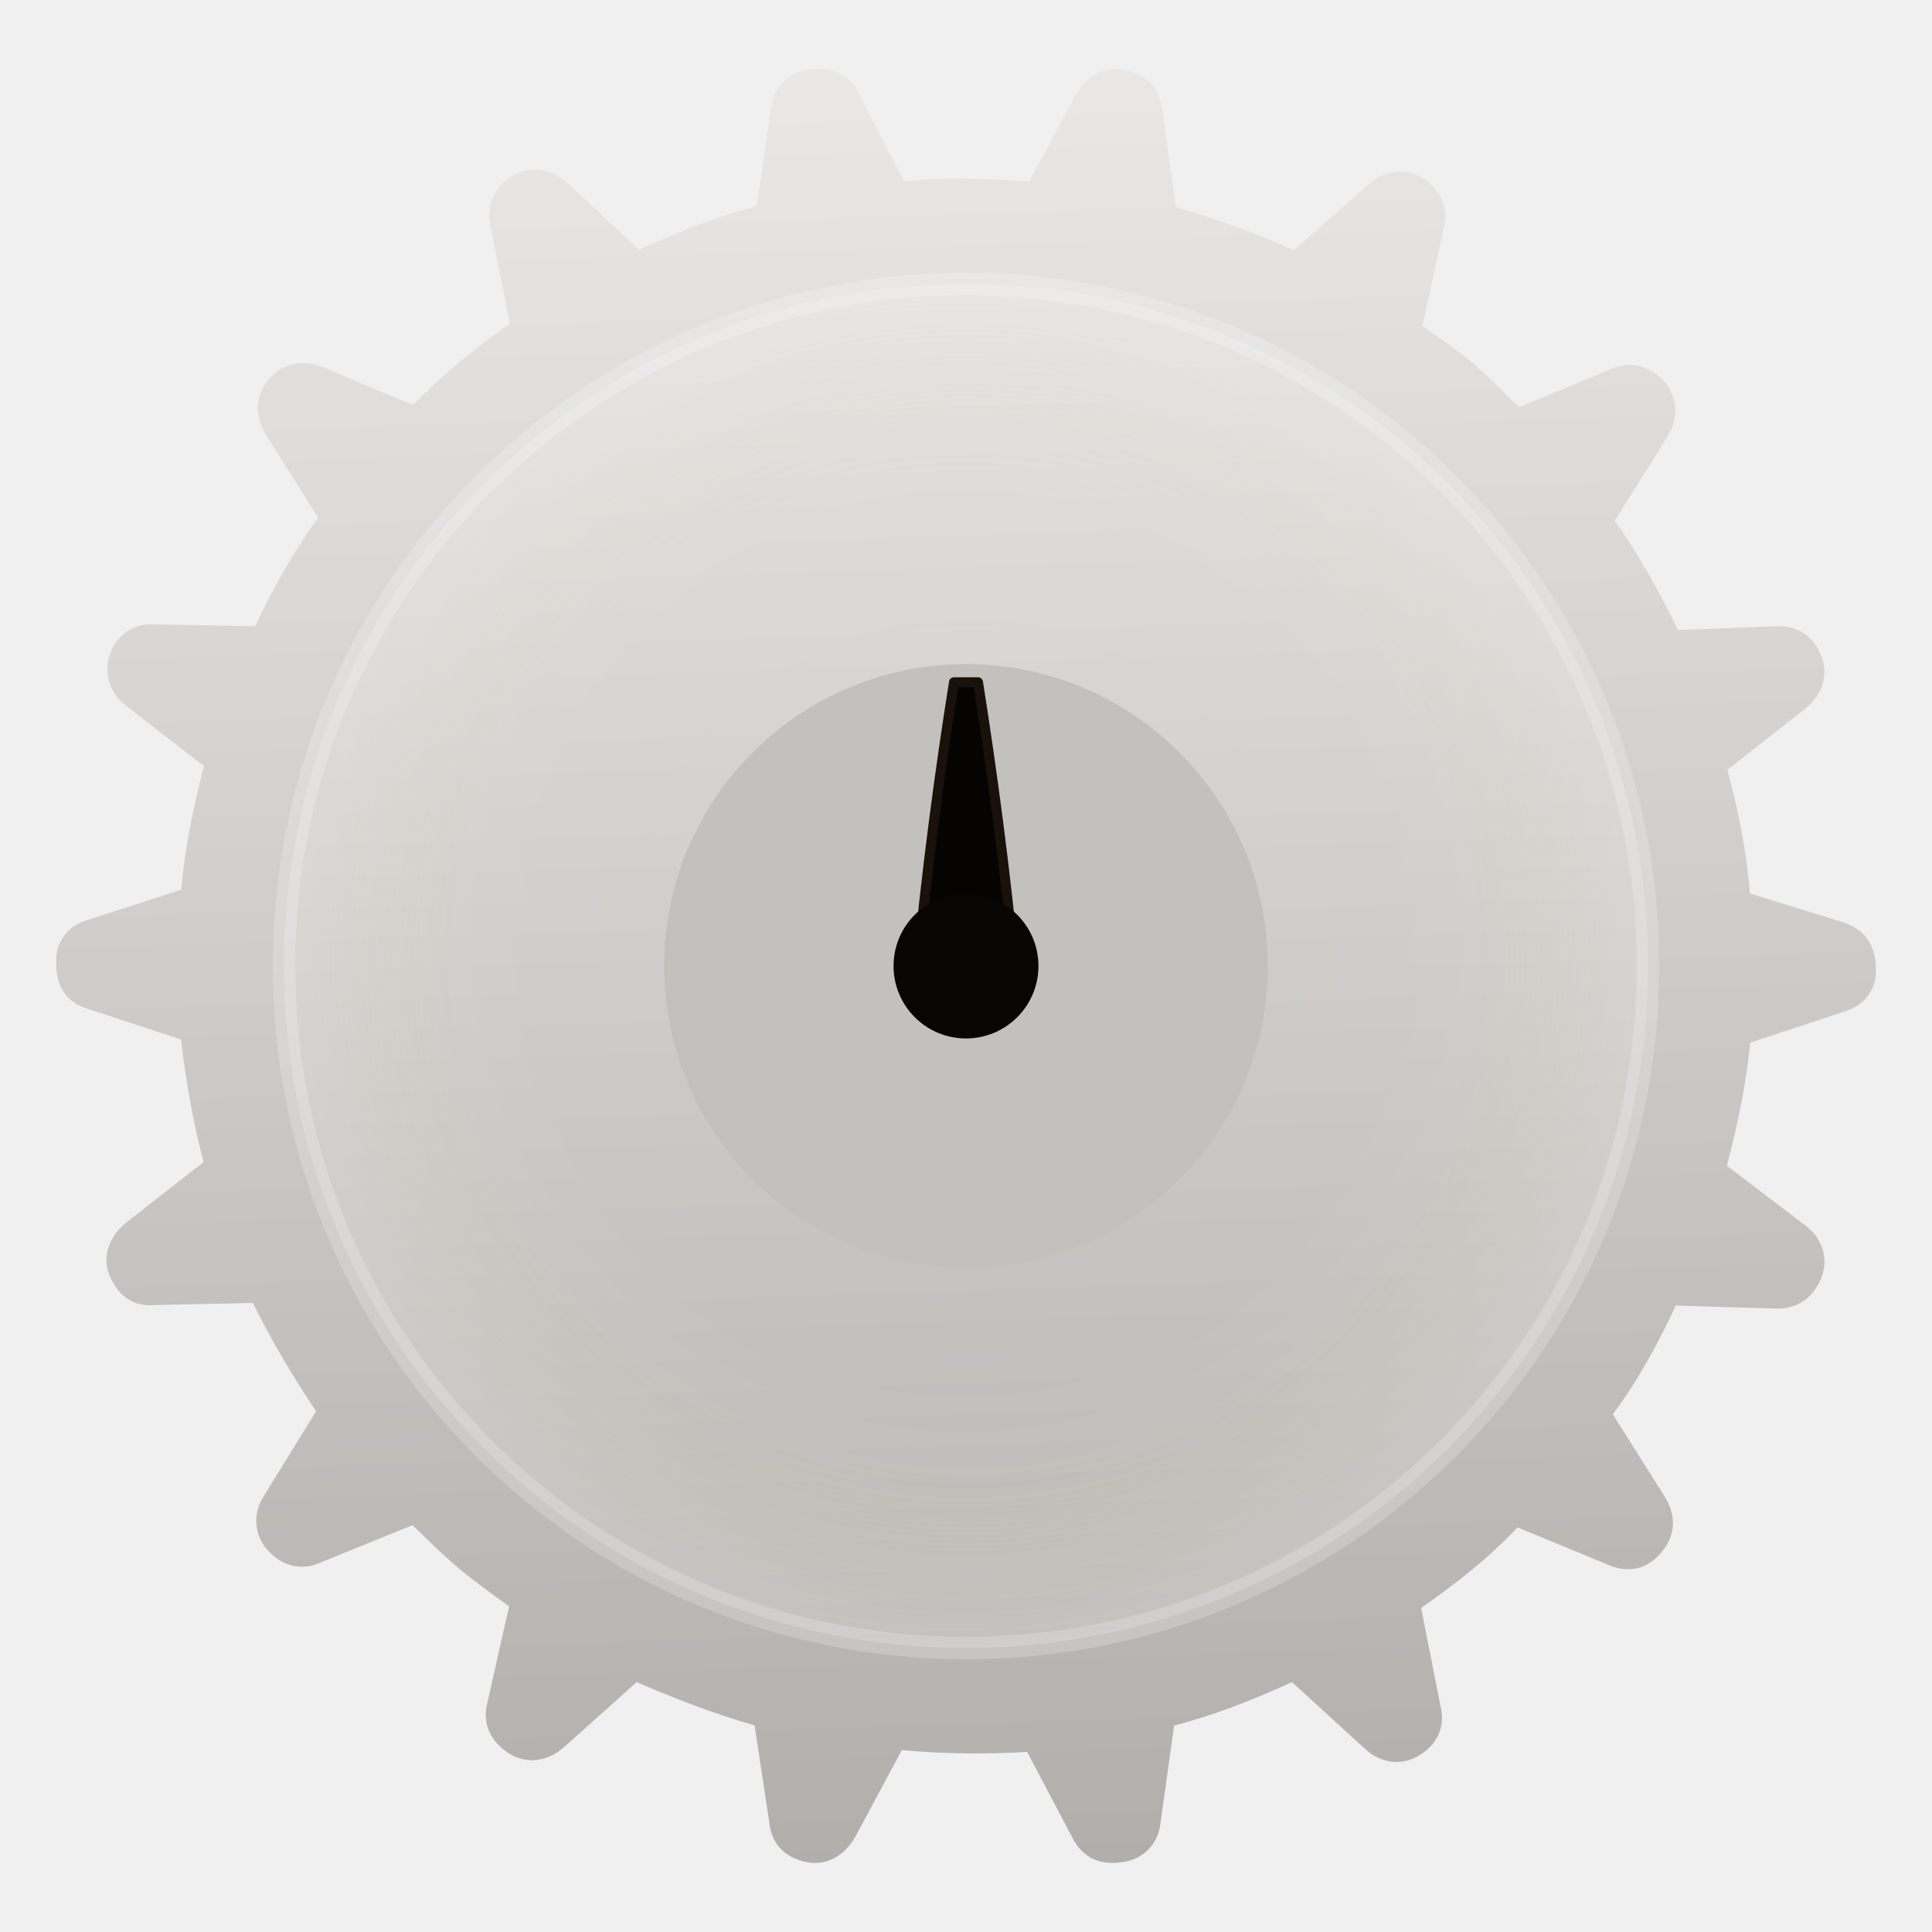
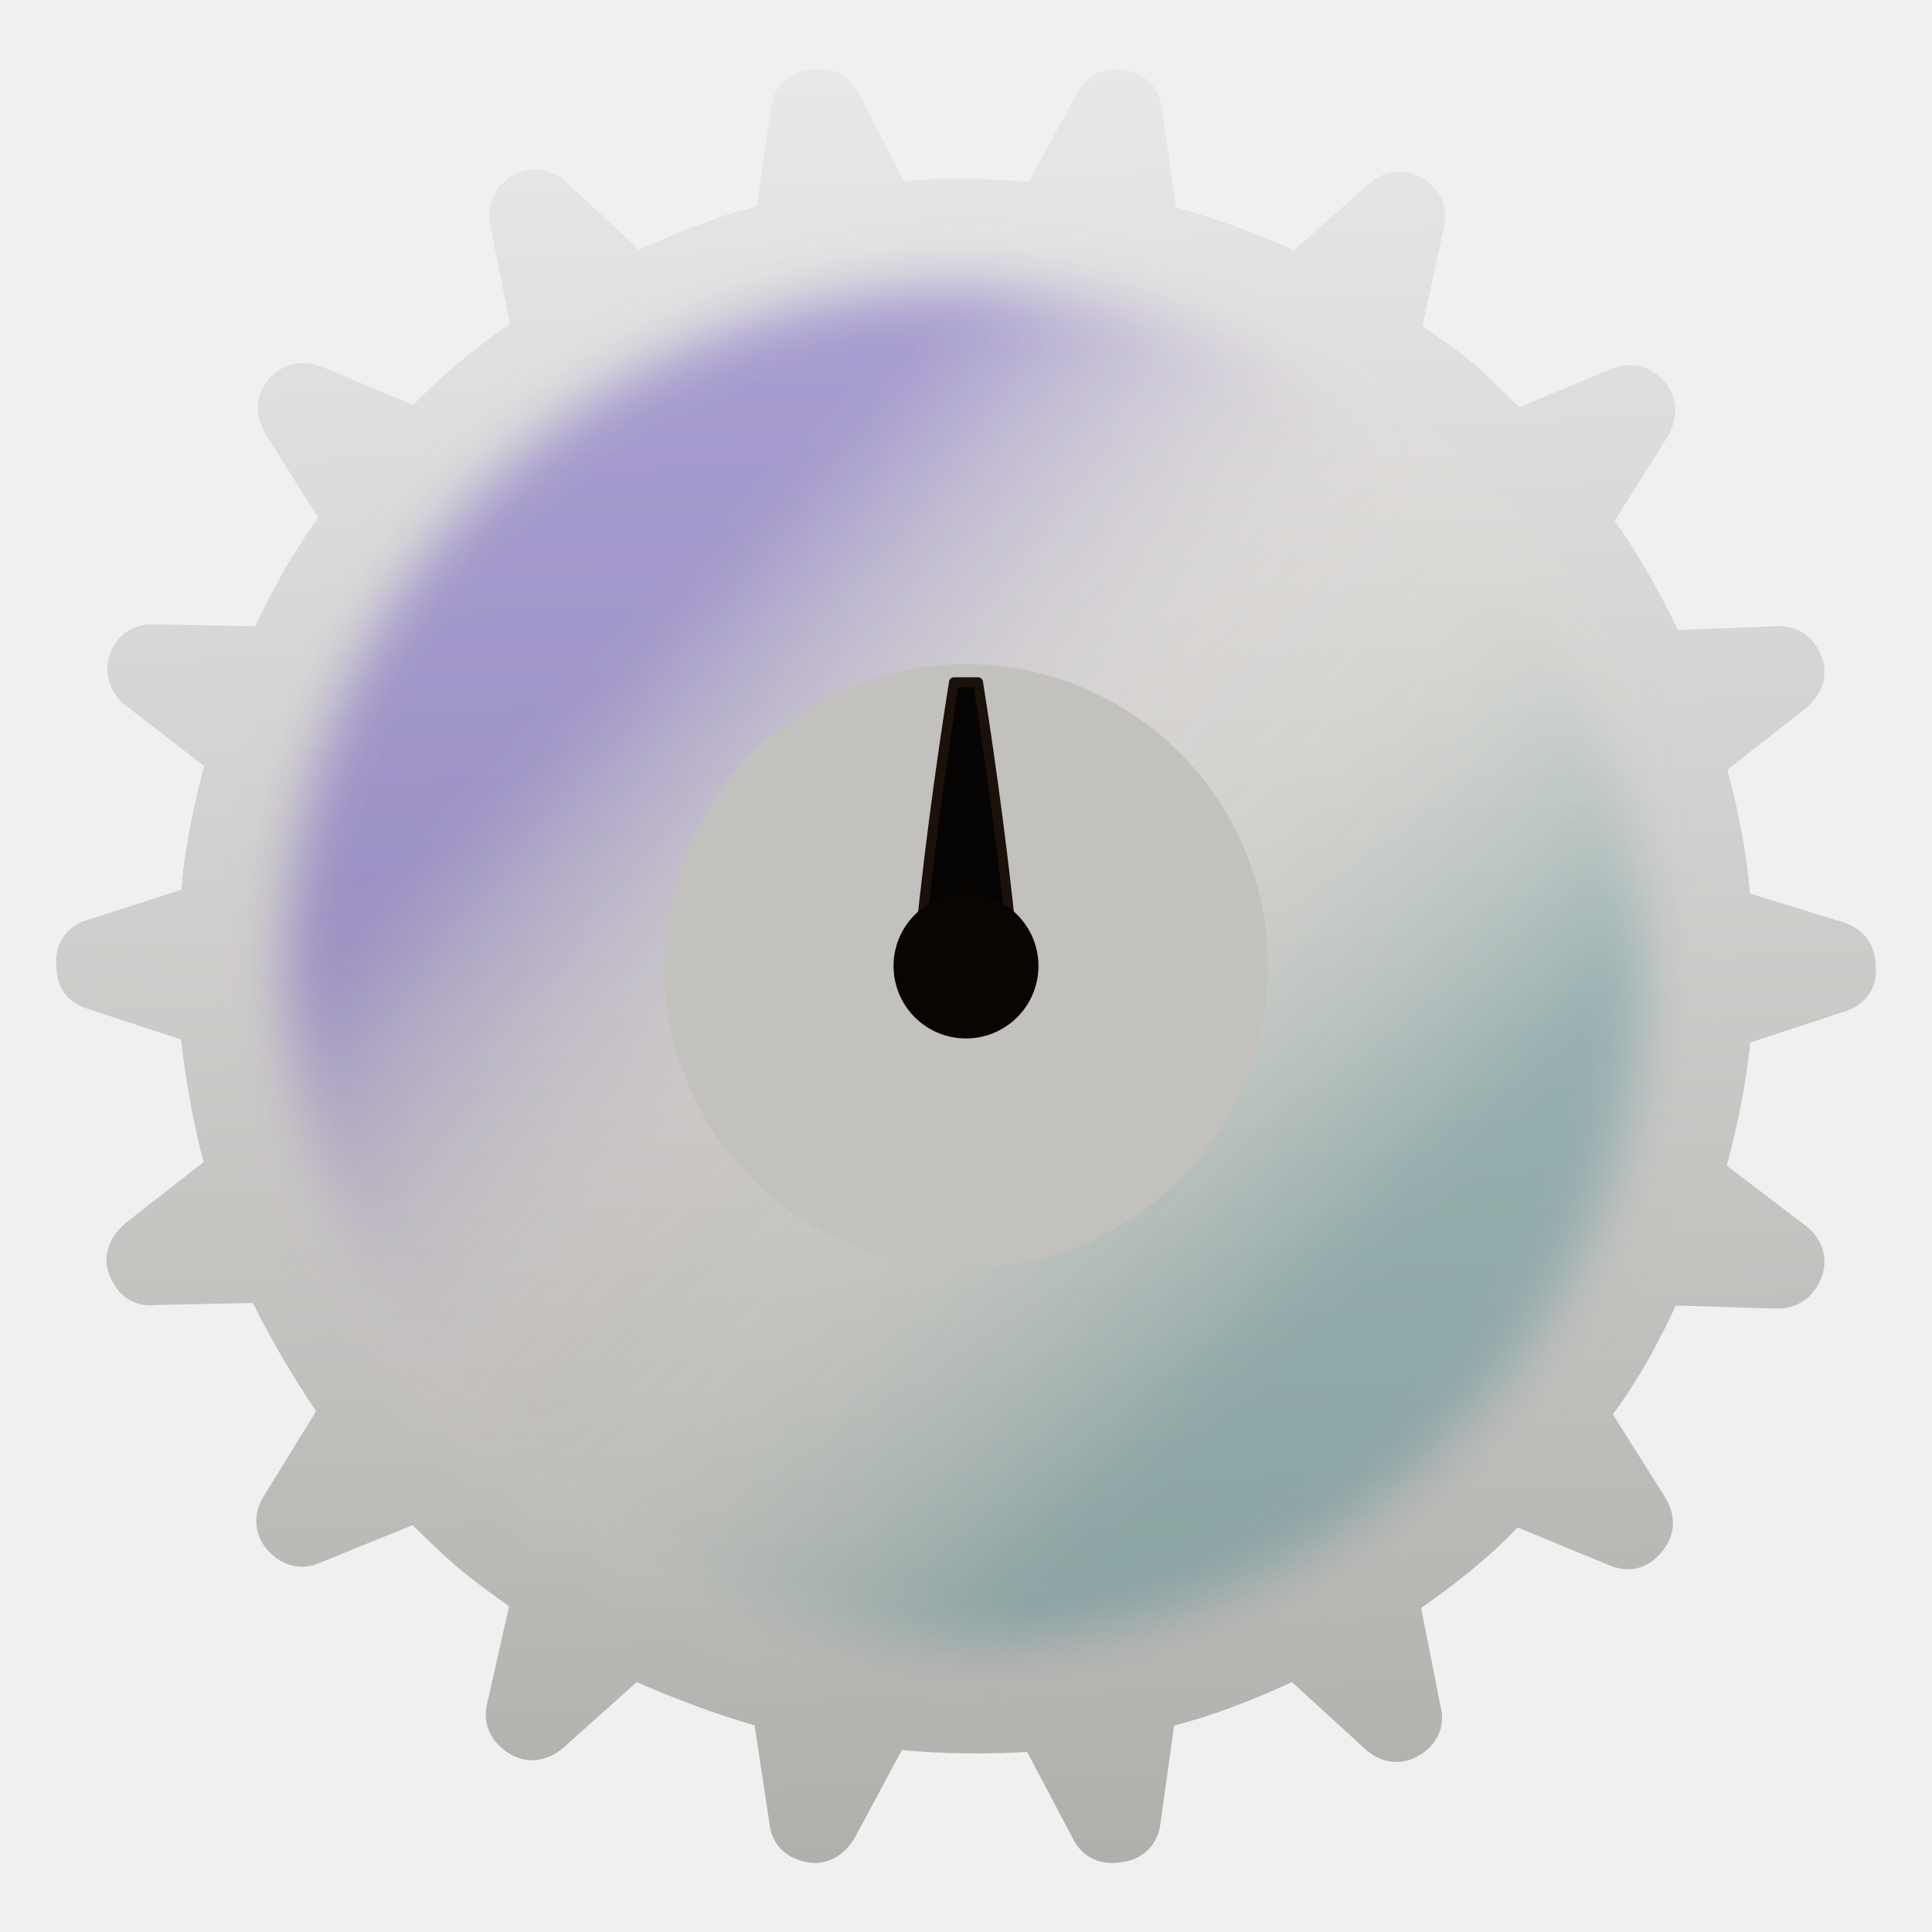
- <svg xmlns="http://www.w3.org/2000/svg" width="46" height="46" viewBox="0 0 46 46" version="1.1" id="svg9">
+ <svg xmlns="http://www.w3.org/2000/svg" xmlns:xlink="http://www.w3.org/1999/xlink" width="46" height="46" viewBox="0 0 46 46" version="1.1" id="svg9">
  <defs id="defs5">
    <linearGradient id="gearKnobBody" x1="10" y1="8" x2="46" y2="48" gradientUnits="userSpaceOnUse" gradientTransform="rotate(-139.9,27.98803,27.99405)">
      <stop offset="0" stop-color="#b0a69b" id="stop1" style="stop-color:#b0aeab;stop-opacity:1;" />
      <stop offset="0.55" stop-color="#d1cbc4" id="stop2" style="stop-color:#d1cfcd;stop-opacity:1;" />
      <stop offset="1" stop-color="#eae6e1" id="stop3" style="stop-color:#eae9e8;stop-opacity:1;" />
    </linearGradient>
    <radialGradient id="gearKnobGlass" cx="28" cy="28" r="20" fx="28" fy="28" gradientUnits="userSpaceOnUse">
-       <stop offset="0" stop-color="#ffffff" stop-opacity="0.04" id="stop4" style="stop-color:#ffffff;stop-opacity:0.04;" />
-       <stop offset="0.35" stop-color="#fff8da" stop-opacity="0.015" id="stop14" style="stop-color:#fff8da;stop-opacity:0.015;" />
-       <stop offset="0.62" stop-color="#f8fbff" stop-opacity="0.02" id="stop5" style="stop-color:#ffffff;stop-opacity:0.02;" />
-       <stop offset="0.78" stop-color="#fff6cf" stop-opacity="0.07" id="stop15" style="stop-color:#fff6cf;stop-opacity:0.07;" />
-       <stop offset="1" stop-color="#ffffff" stop-opacity="0.18" id="stop6" style="stop-color:#ffffff;stop-opacity:0.18;" />
+       <stop offset="0.145" stop-color="#ffffff" stop-opacity="0.04" id="stop4" style="stop-color:#1c747a;stop-opacity:1;" />
+       <stop offset="0.5" stop-color="#fff8da" stop-opacity="0.015" id="stop14" style="stop-color:#fff8da;stop-opacity:0.015;" />
+       <stop offset="0.842" stop-color="#f8fbff" stop-opacity="0.02" id="stop5" style="stop-color:#2000ad;stop-opacity:1;" />
    </radialGradient>
    <linearGradient id="gearKnobPointerInlay" x1="25" y1="8" x2="31" y2="28" gradientUnits="userSpaceOnUse">
      <stop offset="0" stop-color="#3b2a0f" stop-opacity="1" id="stop7" />
      <stop offset="0.55" stop-color="#120c05" stop-opacity="1" id="stop8" />
      <stop offset="1" stop-color="#050301" stop-opacity="1" id="stop9" />
    </linearGradient>
    <linearGradient id="gearKnobPointerBezel" x1="25" y1="8" x2="31" y2="28" gradientUnits="userSpaceOnUse">
      <stop offset="0" stop-color="#fff0b8" stop-opacity="1" id="stop10" />
      <stop offset="0.22" stop-color="#d9b44f" stop-opacity="1" id="stop11" />
      <stop offset="0.62" stop-color="#8c6420" stop-opacity="1" id="stop12" />
      <stop offset="1" stop-color="#2d1a08" stop-opacity="1" id="stop13" />
    </linearGradient>
+     <linearGradient xlink:href="#gearKnobGlass" id="linearGradient1" x1="42.077" y1="41.678" x2="13.971" y2="14.322" gradientUnits="userSpaceOnUse" />
+     <filter style="color-interpolation-filters:sRGB" id="filter1" x="-0.056" y="-0.056" width="1.112" height="1.112">
+       <feGaussianBlur stdDeviation="0.791" id="feGaussianBlur1" />
+     </filter>
  </defs>
  <g transform="scale(0.8214286)" id="g1">
    <path fill="url(#gearKnobBody)" d="M 42.687,10.52 C 42.221,10.128 41.745,9.819 41.231,9.447 l 0.621,-2.848 C 41.987,6.039 41.773,5.492 41.229,5.156 40.705,4.868 40.111,4.919 39.649,5.358 l -2.149,1.897 C 36.425,6.749 35.26,6.35 34.082,6.002 L 33.692,3.191 C 33.623,2.581 33.253,2.147 32.593,2.021 32.018,1.904 31.494,2.198 31.191,2.74 L 29.828,5.268 C 28.655,5.169 27.422,5.142 26.2,5.247 L 24.902,2.713 C 24.604,2.157 24.117,1.899 23.429,2.024 22.852,2.091 22.424,2.527 22.343,3.132 L 21.938,5.978 C 20.766,6.278 19.656,6.723 18.519,7.236 L 16.423,5.286 C 15.972,4.876 15.366,4.795 14.827,5.107 14.307,5.435 14.087,5.986 14.223,6.59 l 0.556,2.796 C 13.82,10.051 12.856,10.832 11.969,11.74 L 9.346,10.634 C 8.762,10.418 8.189,10.517 7.781,11.001 7.388,11.467 7.388,12.049 7.701,12.588 l 1.521,2.415 c -0.744,1.028 -1.319,2.076 -1.826,3.15 l -2.865,-0.054 c -0.603,-0.048 -1.094,0.244 -1.328,0.812 -0.216,0.584 -0.033,1.167 0.448,1.542 l 2.263,1.752 c -0.312,1.208 -0.561,2.377 -0.658,3.583 l -2.735,0.883 c -0.568,0.165 -0.925,0.661 -0.892,1.241 -0.006,0.699 0.315,1.154 0.93,1.334 l 2.687,0.884 c 0.135,1.186 0.357,2.415 0.654,3.553 l -2.245,1.756 c -0.497,0.409 -0.698,0.975 -0.485,1.522 0.252,0.61 0.712,0.937 1.355,0.865 l 2.806,-0.058 c 0.543,1.101 1.165,2.146 1.832,3.136 l -1.504,2.441 c -0.339,0.511 -0.303,1.124 0.085,1.573 0.424,0.479 0.984,0.614 1.514,0.386 l 2.701,-1.097 c 0.454,0.443 0.854,0.842 1.32,1.234 0.484,0.408 0.945,0.734 1.477,1.121 l -0.639,2.833 c -0.135,0.561 0.094,1.09 0.656,1.441 0.509,0.306 1.1,0.222 1.565,-0.184 l 2.116,-1.895 c 1.123,0.486 2.258,0.921 3.418,1.254 l 0.421,2.775 c 0.057,0.661 0.457,1.059 1.083,1.188 0.576,0.117 1.099,-0.177 1.417,-0.737 l 1.348,-2.511 c 1.191,0.114 2.439,0.124 3.631,0.055 l 1.311,2.482 c 0.282,0.575 0.803,0.829 1.491,0.704 0.559,-0.081 0.987,-0.517 1.056,-1.072 l 0.402,-2.879 c 1.172,-0.3 2.281,-0.744 3.418,-1.258 l 2.13,1.947 c 0.451,0.41 1.057,0.492 1.578,0.164 0.521,-0.327 0.743,-0.845 0.593,-1.431 l -0.559,-2.83 c 0.973,-0.682 1.925,-1.413 2.794,-2.335 l 2.638,1.088 c 0.587,0.249 1.125,0.12 1.532,-0.364 0.408,-0.484 0.443,-1.036 0.113,-1.59 l -1.521,-2.414 c 0.746,-0.995 1.334,-2.094 1.826,-3.151 l 2.868,0.087 c 0.618,0.03 1.106,-0.294 1.34,-0.863 0.234,-0.569 0.051,-1.152 -0.43,-1.527 l -2.296,-1.749 c 0.312,-1.208 0.561,-2.377 0.676,-3.568 L 53.447,29.325 c 0.601,-0.168 0.958,-0.664 0.925,-1.244 0.007,-0.699 -0.348,-1.151 -0.947,-1.349 L 50.725,25.899 c -0.105,-1.222 -0.342,-2.433 -0.657,-3.586 l 2.26,-1.774 c 0.482,-0.391 0.683,-0.957 0.47,-1.504 -0.237,-0.628 -0.727,-0.919 -1.34,-0.883 l -2.818,0.109 c -0.543,-1.101 -1.135,-2.181 -1.835,-3.169 l 1.522,-2.426 c 0.336,-0.545 0.303,-1.124 -0.07,-1.591 -0.442,-0.494 -1.017,-0.611 -1.546,-0.383 l -2.682,1.112 C 43.574,11.359 43.171,10.928 42.687,10.52 Z M 9.412,34.379 A 19.65,19.65 0 1 0 46.571,21.585 19.65,19.65 0 1 0 9.412,34.379 Z" id="path5" style="display:inline;fill:url(#gearKnobBody)" />
-     <circle id="circle5" style="display:inline;fill:url(#gearKnobGlass);stroke:#ffffff;stroke-width:0.65;stroke-opacity:0.2;stroke-dasharray:none" r="19.768" cy="28" cx="28" />
+     <circle id="circle5" style="display:inline;fill:url(#linearGradient1);stroke:#ffffff;stroke-width:0.65;stroke-opacity:0.2;stroke-dasharray:none;opacity:0.3;filter:url(#filter1)" r="19.768" cy="28" cx="28" />
    <circle cx="28" cy="28" r="8.75" fill="#c2b9af" id="circle6" style="fill:#c2c1be;fill-opacity:1" />
    <path id="centerTaperPointer" d="m 26.553,28.432 c 0.299,-3.201 0.698,-6.139 1.098,-8.657 h 0.698 c 0.399,2.519 0.798,5.457 1.098,8.657 -0.798,0.42 -2.095,0.42 -2.893,0 z" style="display:inline;fill:#050403;stroke:#19110a;stroke-width:0.287;stroke-linejoin:round" />
    <circle id="centerPointerCap" cx="28" cy="28" r="1.65" style="display:inline;fill:#050403;stroke:#19110a;stroke-width:0.22" />
    <circle cx="28" cy="28" r="7.35" fill="none" stroke="#493f35" stroke-width="0.8" id="circle7" style="display:none" />
    <path id="line7" d="M 25.55,27.9 C 25.85,20.85 26.35,13.85 27.1,7.25 L 28.9,7.25 C 29.65,13.85 30.15,20.85 30.45,27.9 C 29.25,28.45 26.75,28.45 25.55,27.9 Z" style="display:none;fill:url(#gearKnobPointerBezel);stroke:#2a1d0d;stroke-width:0.38;stroke-opacity:0.75;stroke-linejoin:round" />
    <path id="pointerInlayChannel" d="M 26.35,27.25 C 26.66,20.8 27.1,14.3 27.68,8.55 L 28.32,8.55 C 28.9,14.3 29.34,20.8 29.65,27.25 C 28.82,27.62 27.18,27.62 26.35,27.25 Z" style="display:none;fill:url(#gearKnobPointerInlay);stroke:#f5d76a;stroke-width:0.2;stroke-opacity:0.5;stroke-linejoin:round" />
    <path id="pointerInlayHighlight" d="m 27.55,25.35 c 0.19,-6.15 0.37,-11.2 0.51,-15.6" style="display:none;fill:none;stroke:#fff4b8;stroke-width:0.34;stroke-linecap:round;stroke-opacity:0.58" />
    <circle cx="28" cy="28" r="2.1" fill="#080503" id="circle9" style="display:inline" />
  </g>
</svg>
